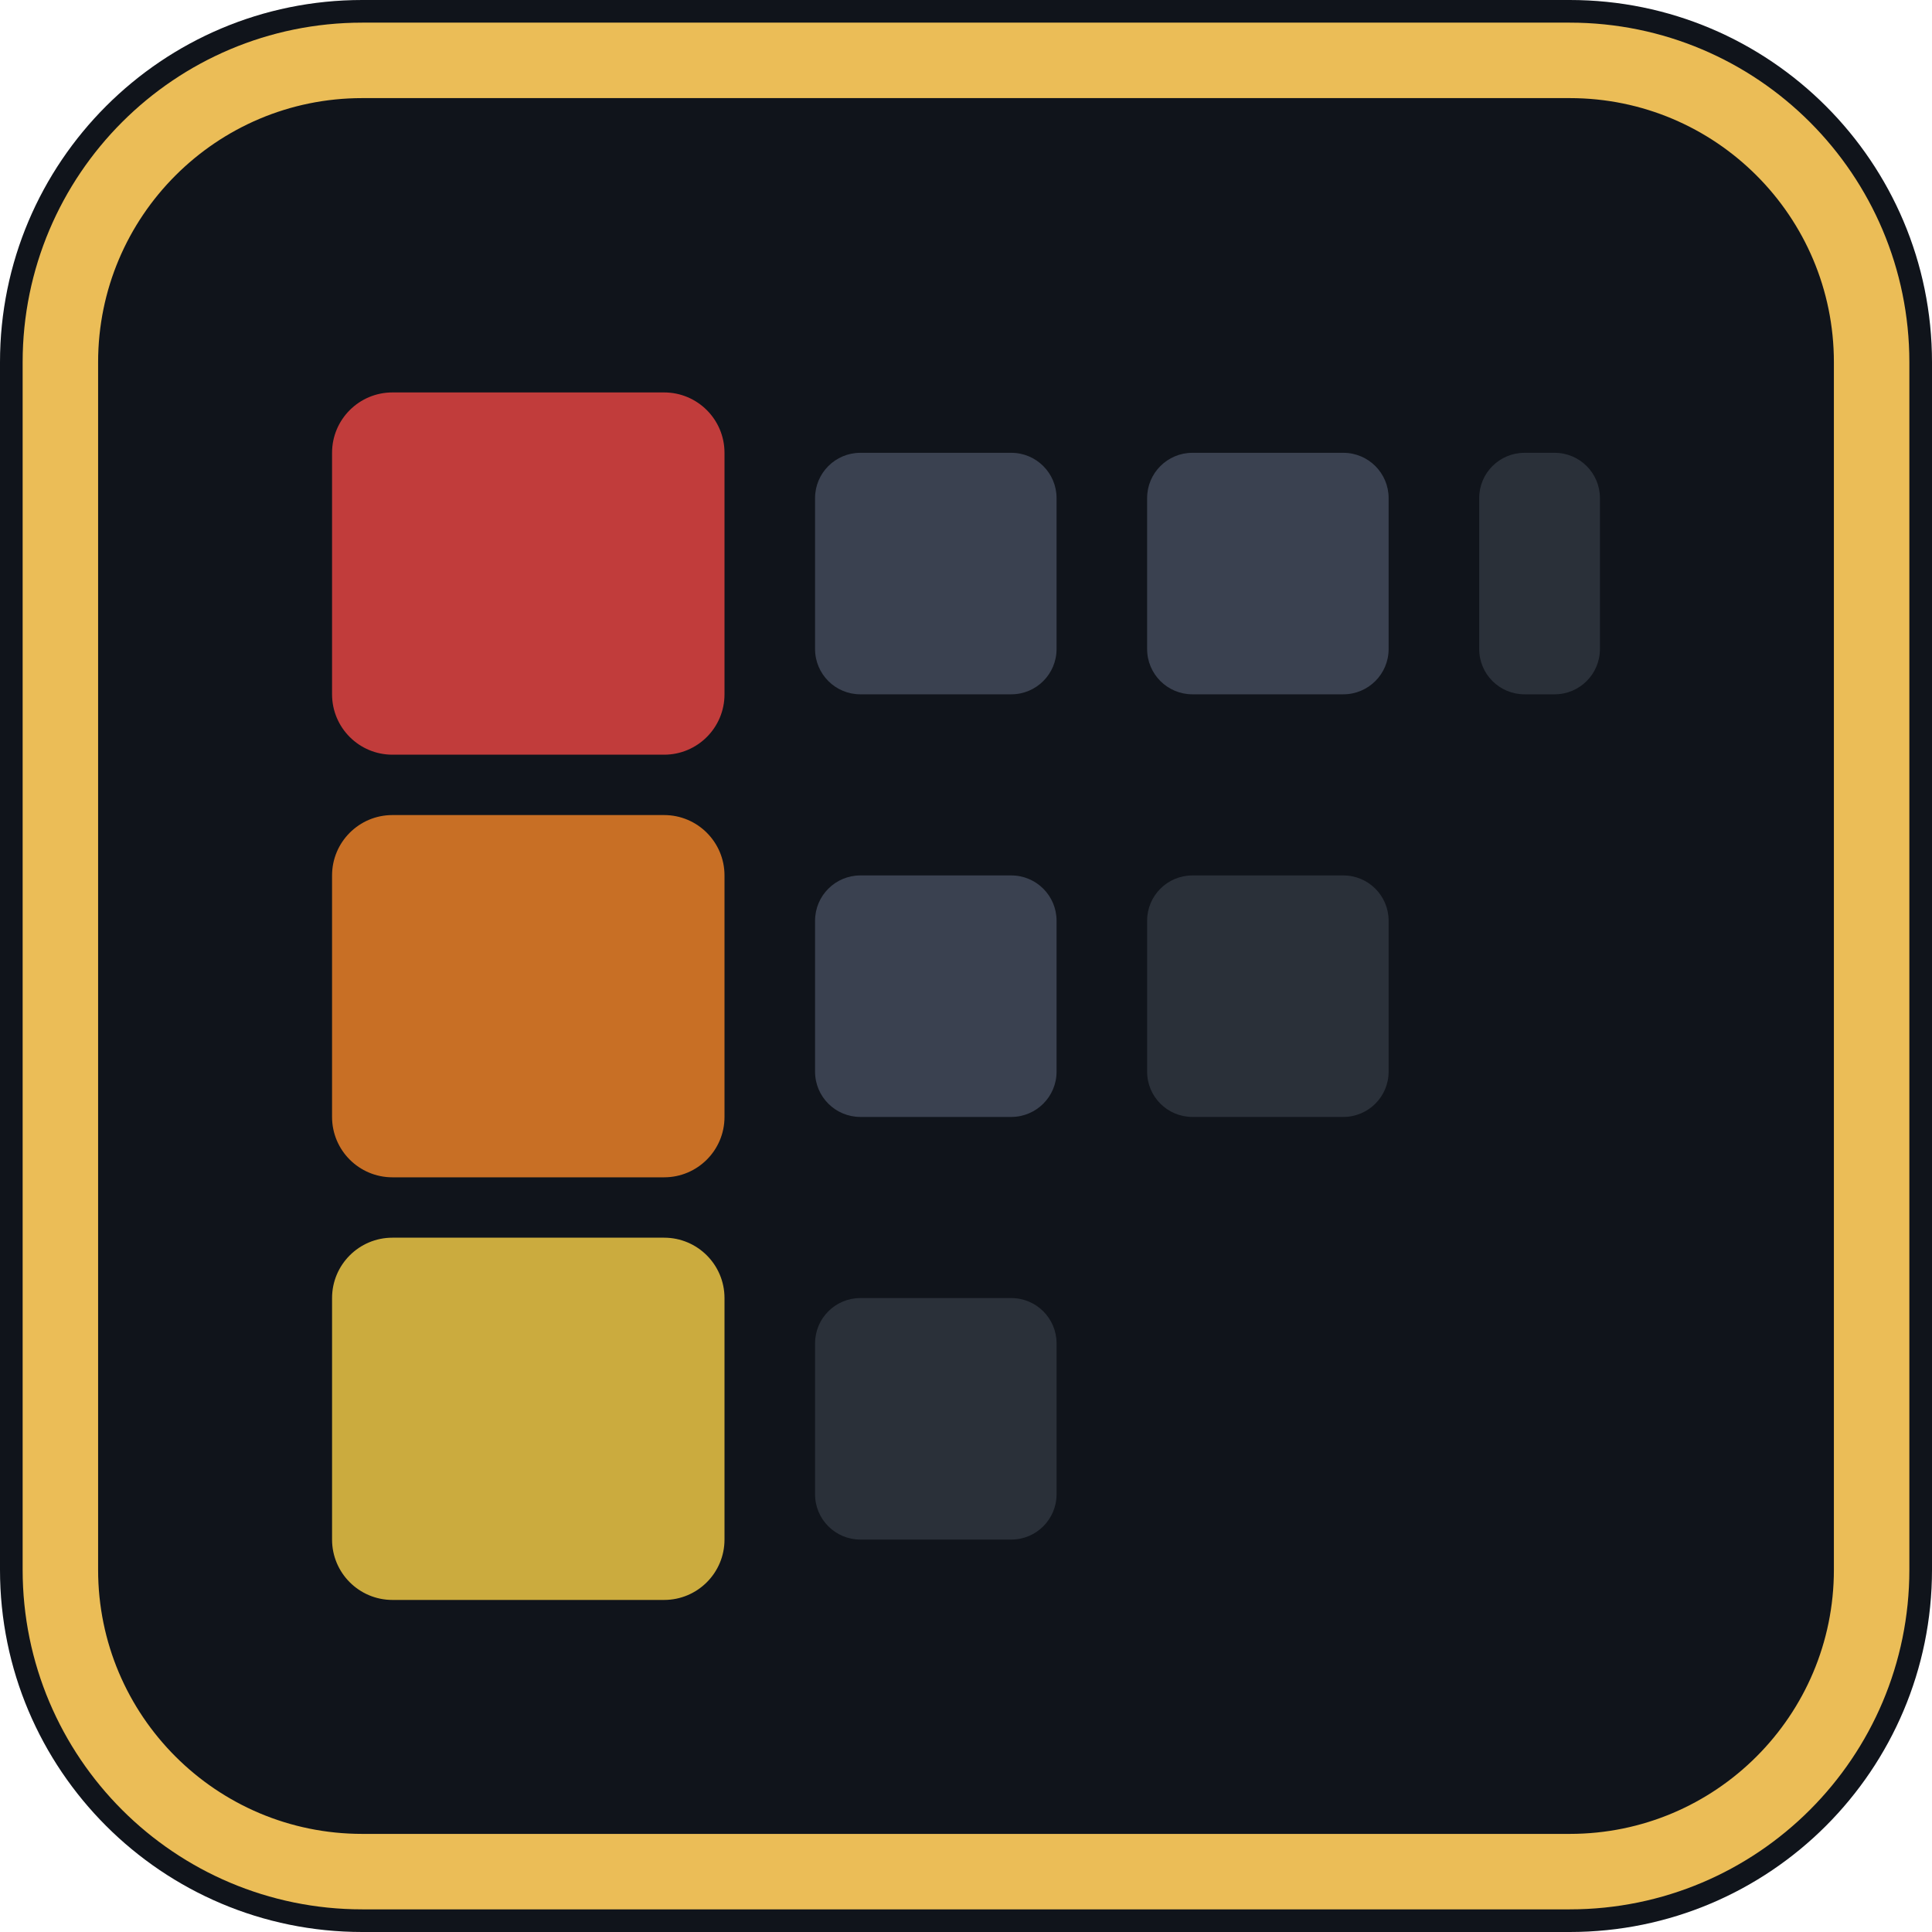
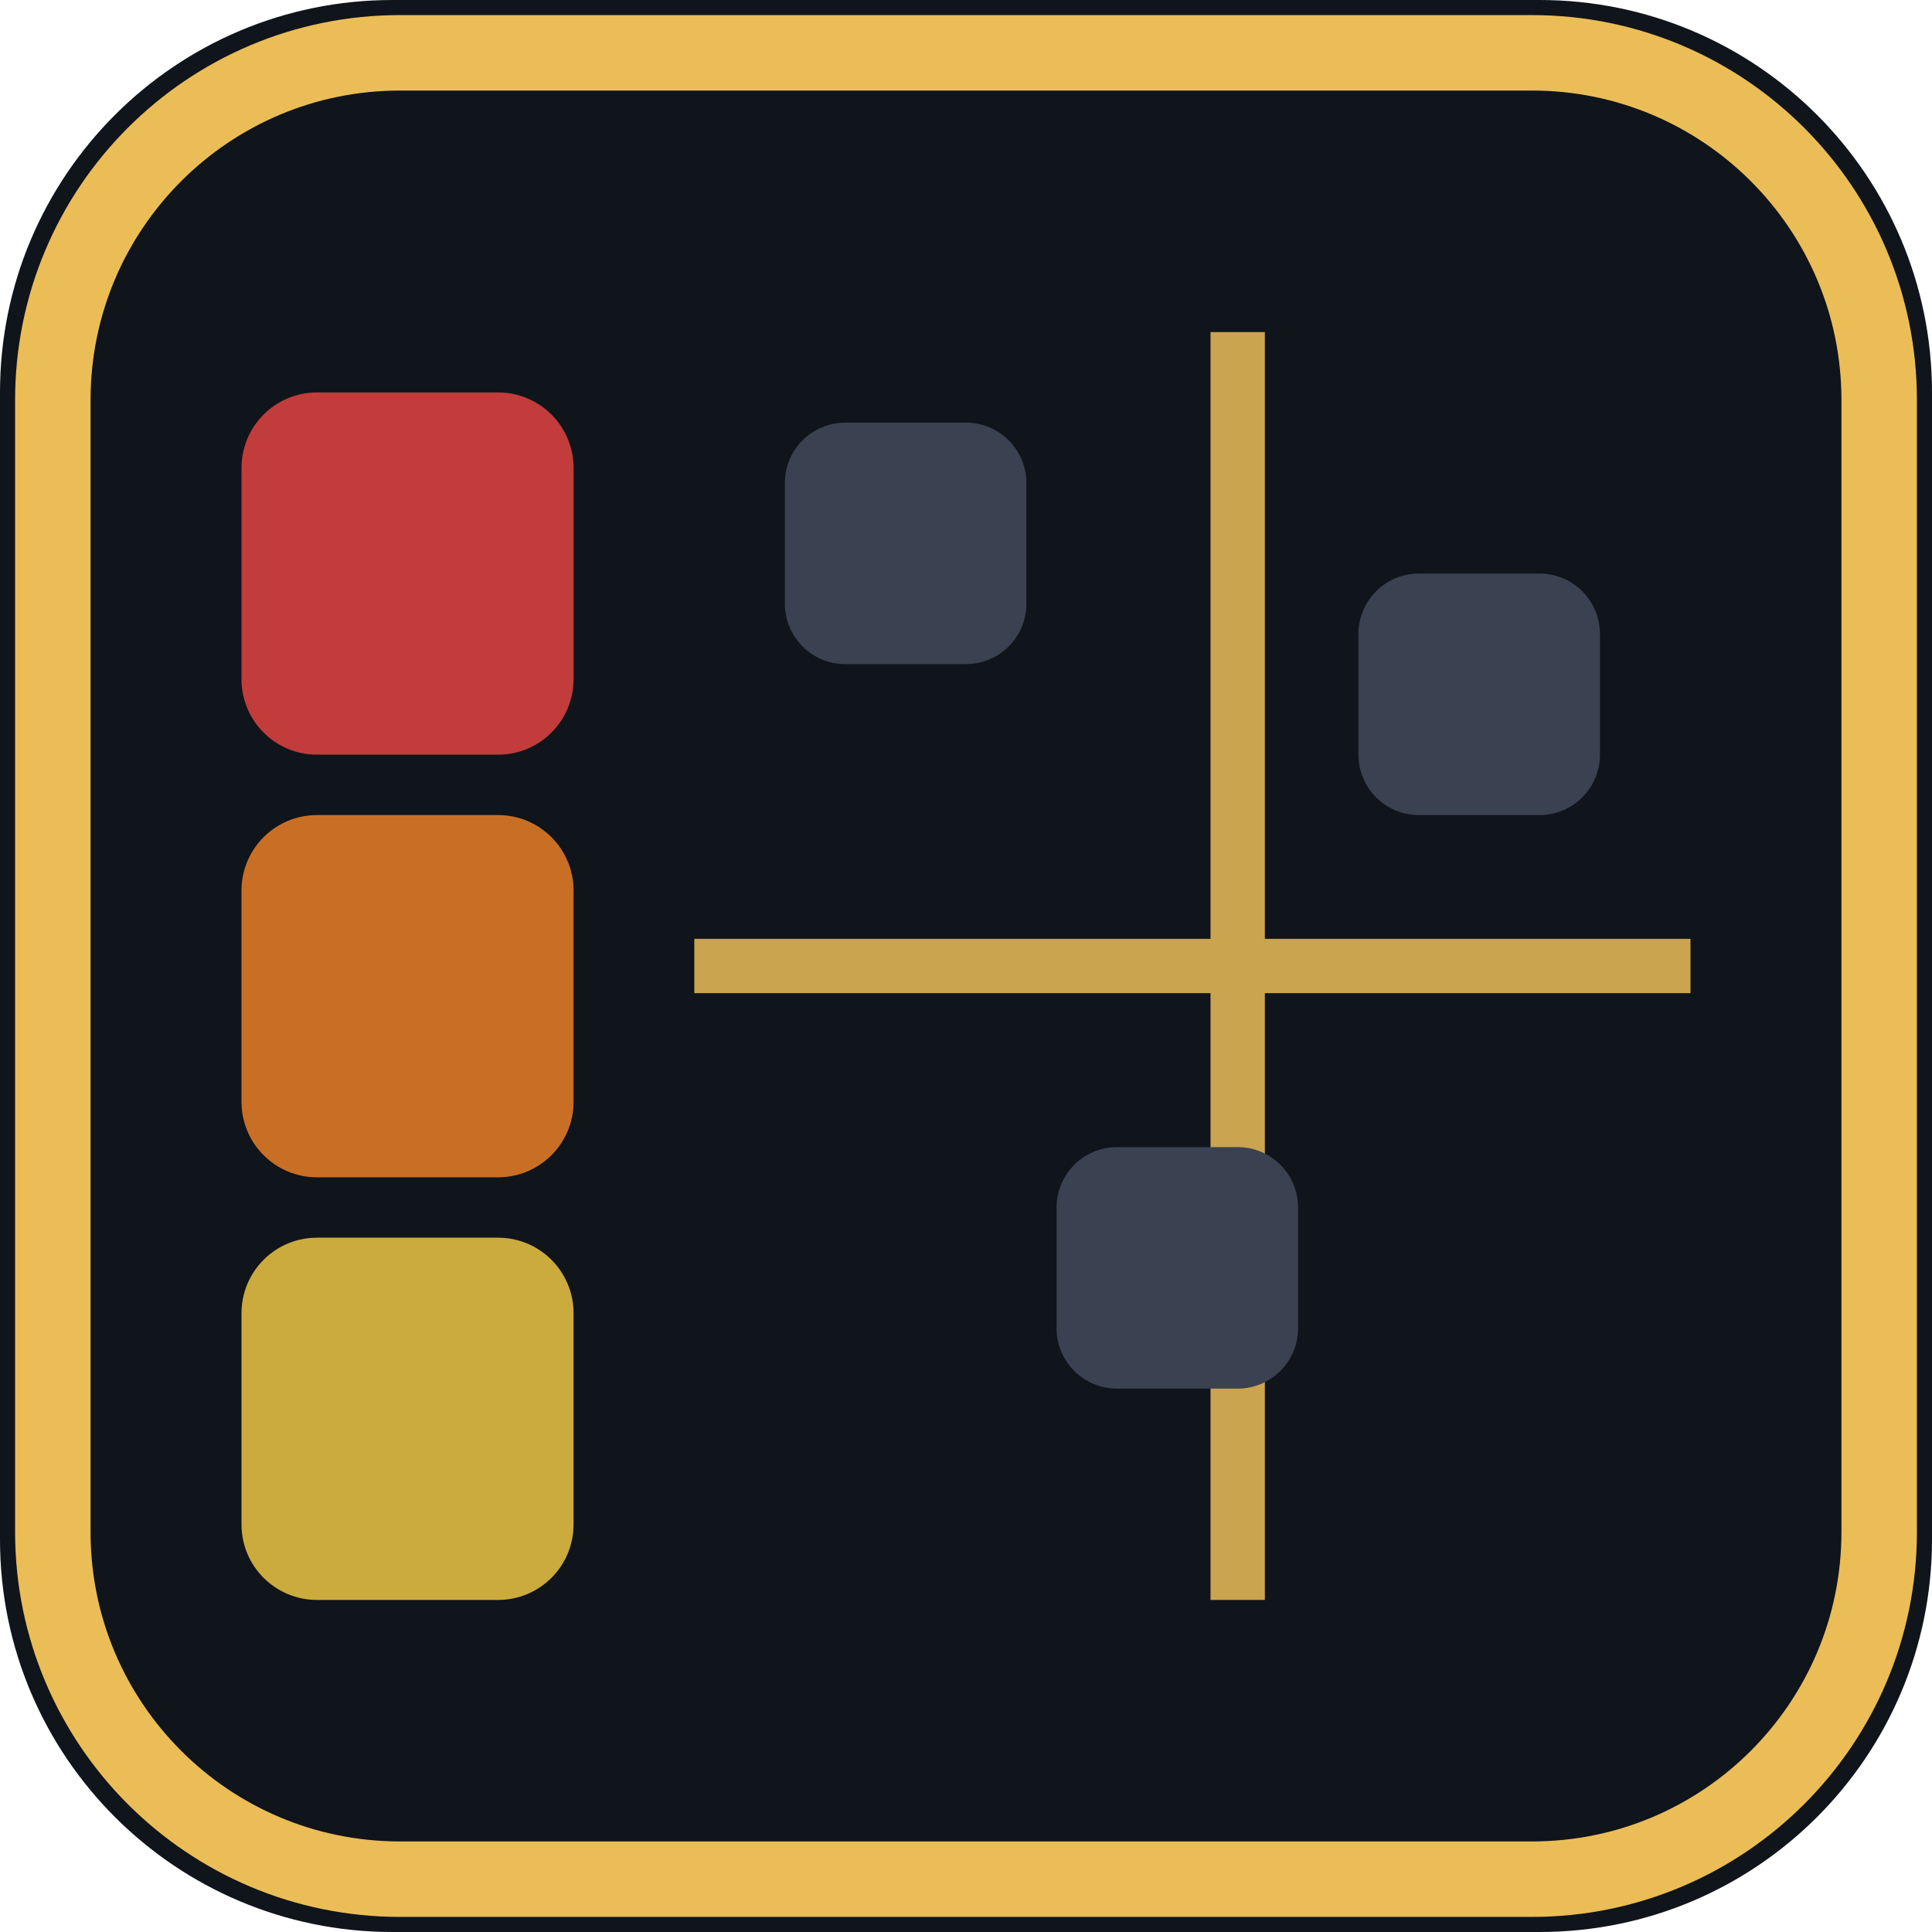
<svg xmlns="http://www.w3.org/2000/svg" viewBox="0 0 64 64" width="64" height="64">
-   <rect width="64" height="64" rx="12" fill="#10141b" />
-   <rect x="2" y="2" width="60" height="60" rx="10" fill="none" stroke="#ebbd57" stroke-width="2.5" />
-   <rect x="11" y="13" width="13" height="12" rx="2" fill="#c13c3b" />
-   <rect x="27" y="15" width="8" height="8" rx="1.5" fill="#3a4150" />
-   <rect x="38" y="15" width="8" height="8" rx="1.5" fill="#3a4150" />
-   <rect x="49" y="15" width="4" height="8" rx="1.5" fill="#2a3039" />
-   <rect x="11" y="27" width="13" height="12" rx="2" fill="#c86f25" />
-   <rect x="27" y="29" width="8" height="8" rx="1.5" fill="#3a4150" />
-   <rect x="38" y="29" width="8" height="8" rx="1.5" fill="#2a3039" />
-   <rect x="11" y="41" width="13" height="12" rx="2" fill="#cbab3e" />
-   <rect x="27" y="43" width="8" height="8" rx="1.5" fill="#2a3039" />
+   <rect width="64" height="64" rx="13" fill="#10141b" />
+   <rect x="1.75" y="1.75" width="60.5" height="60.5" rx="11.5" fill="none" stroke="#ebbd57" stroke-width="2.5" />
+   <g stroke="#ebbd57" stroke-width="1.8" opacity="0.85">
+     <path d="M41 11V53" />
+     <path d="M23 32H56" />
+   </g>
+   <rect x="26" y="14" width="8" height="8" rx="2" fill="#3a4150" />
+   <rect x="45" y="19" width="8" height="8" rx="2" fill="#3a4150" />
+   <rect x="35" y="38" width="8" height="8" rx="2" fill="#3a4150" />
+   <rect x="8" y="13" width="11" height="12" rx="2.5" fill="#c13c3b" />
+   <rect x="8" y="27" width="11" height="12" rx="2.5" fill="#c86f25" />
+   <rect x="8" y="41" width="11" height="12" rx="2.5" fill="#cbab3e" />
</svg>
